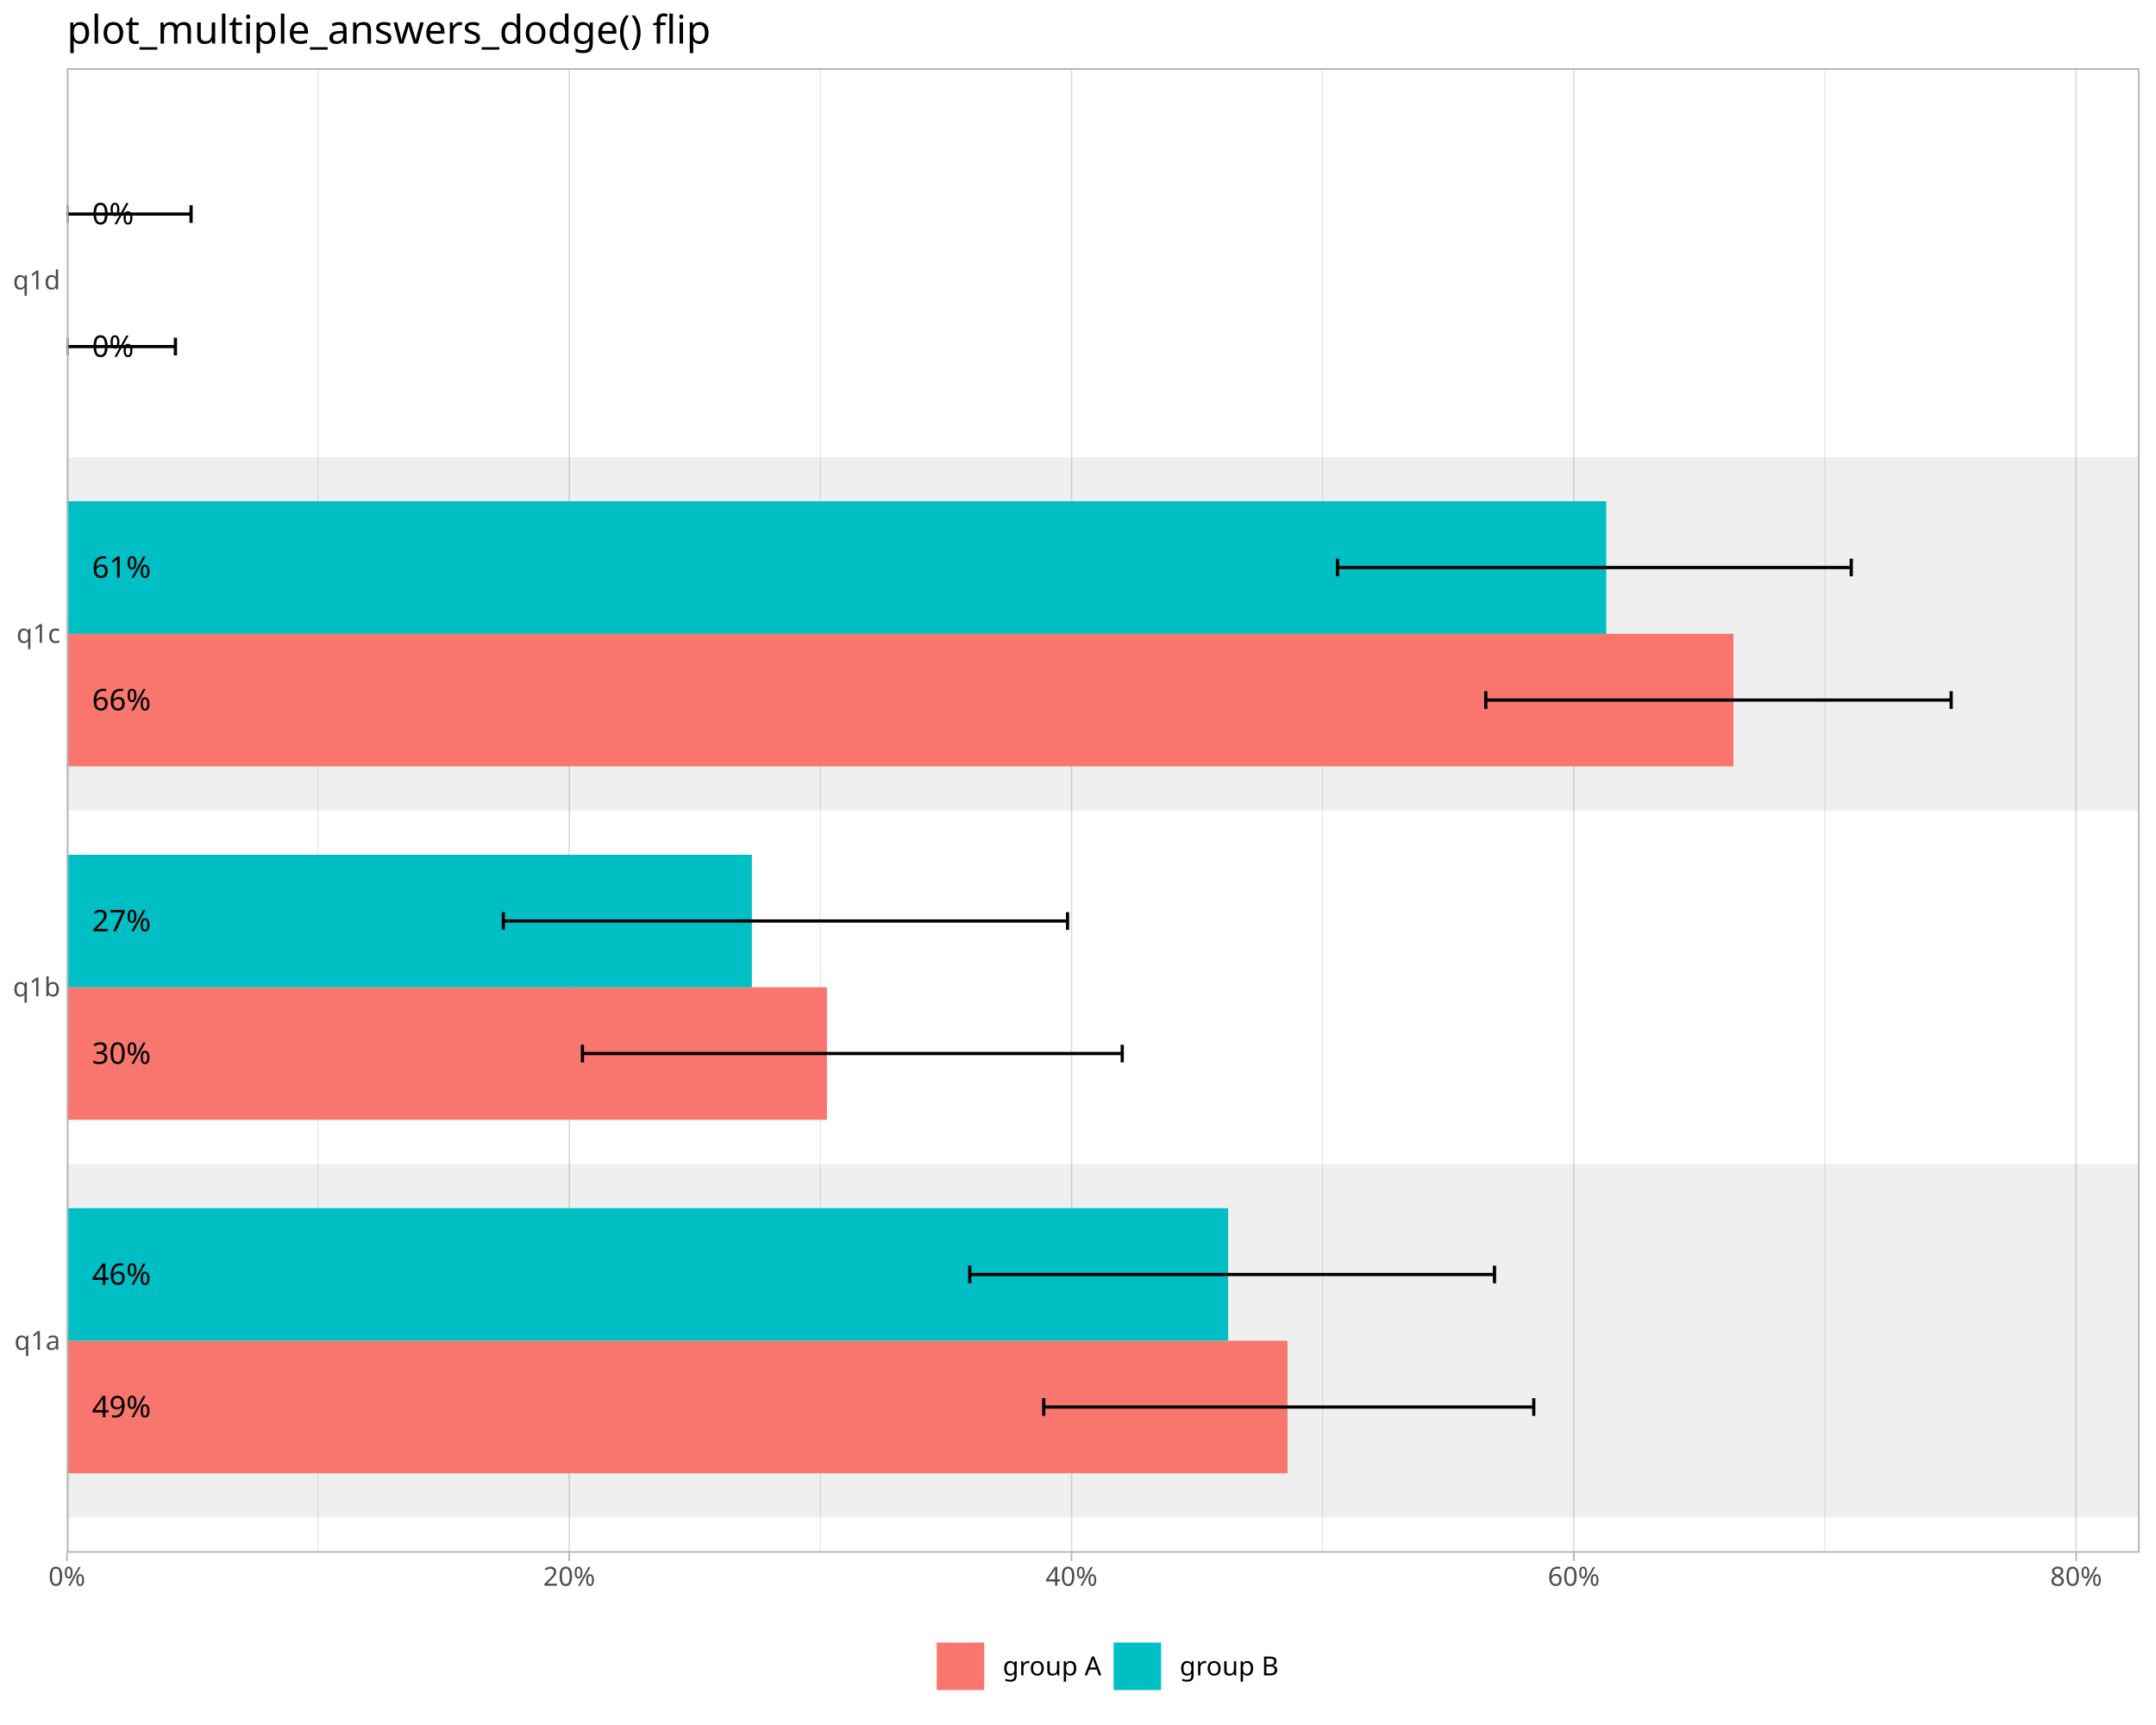
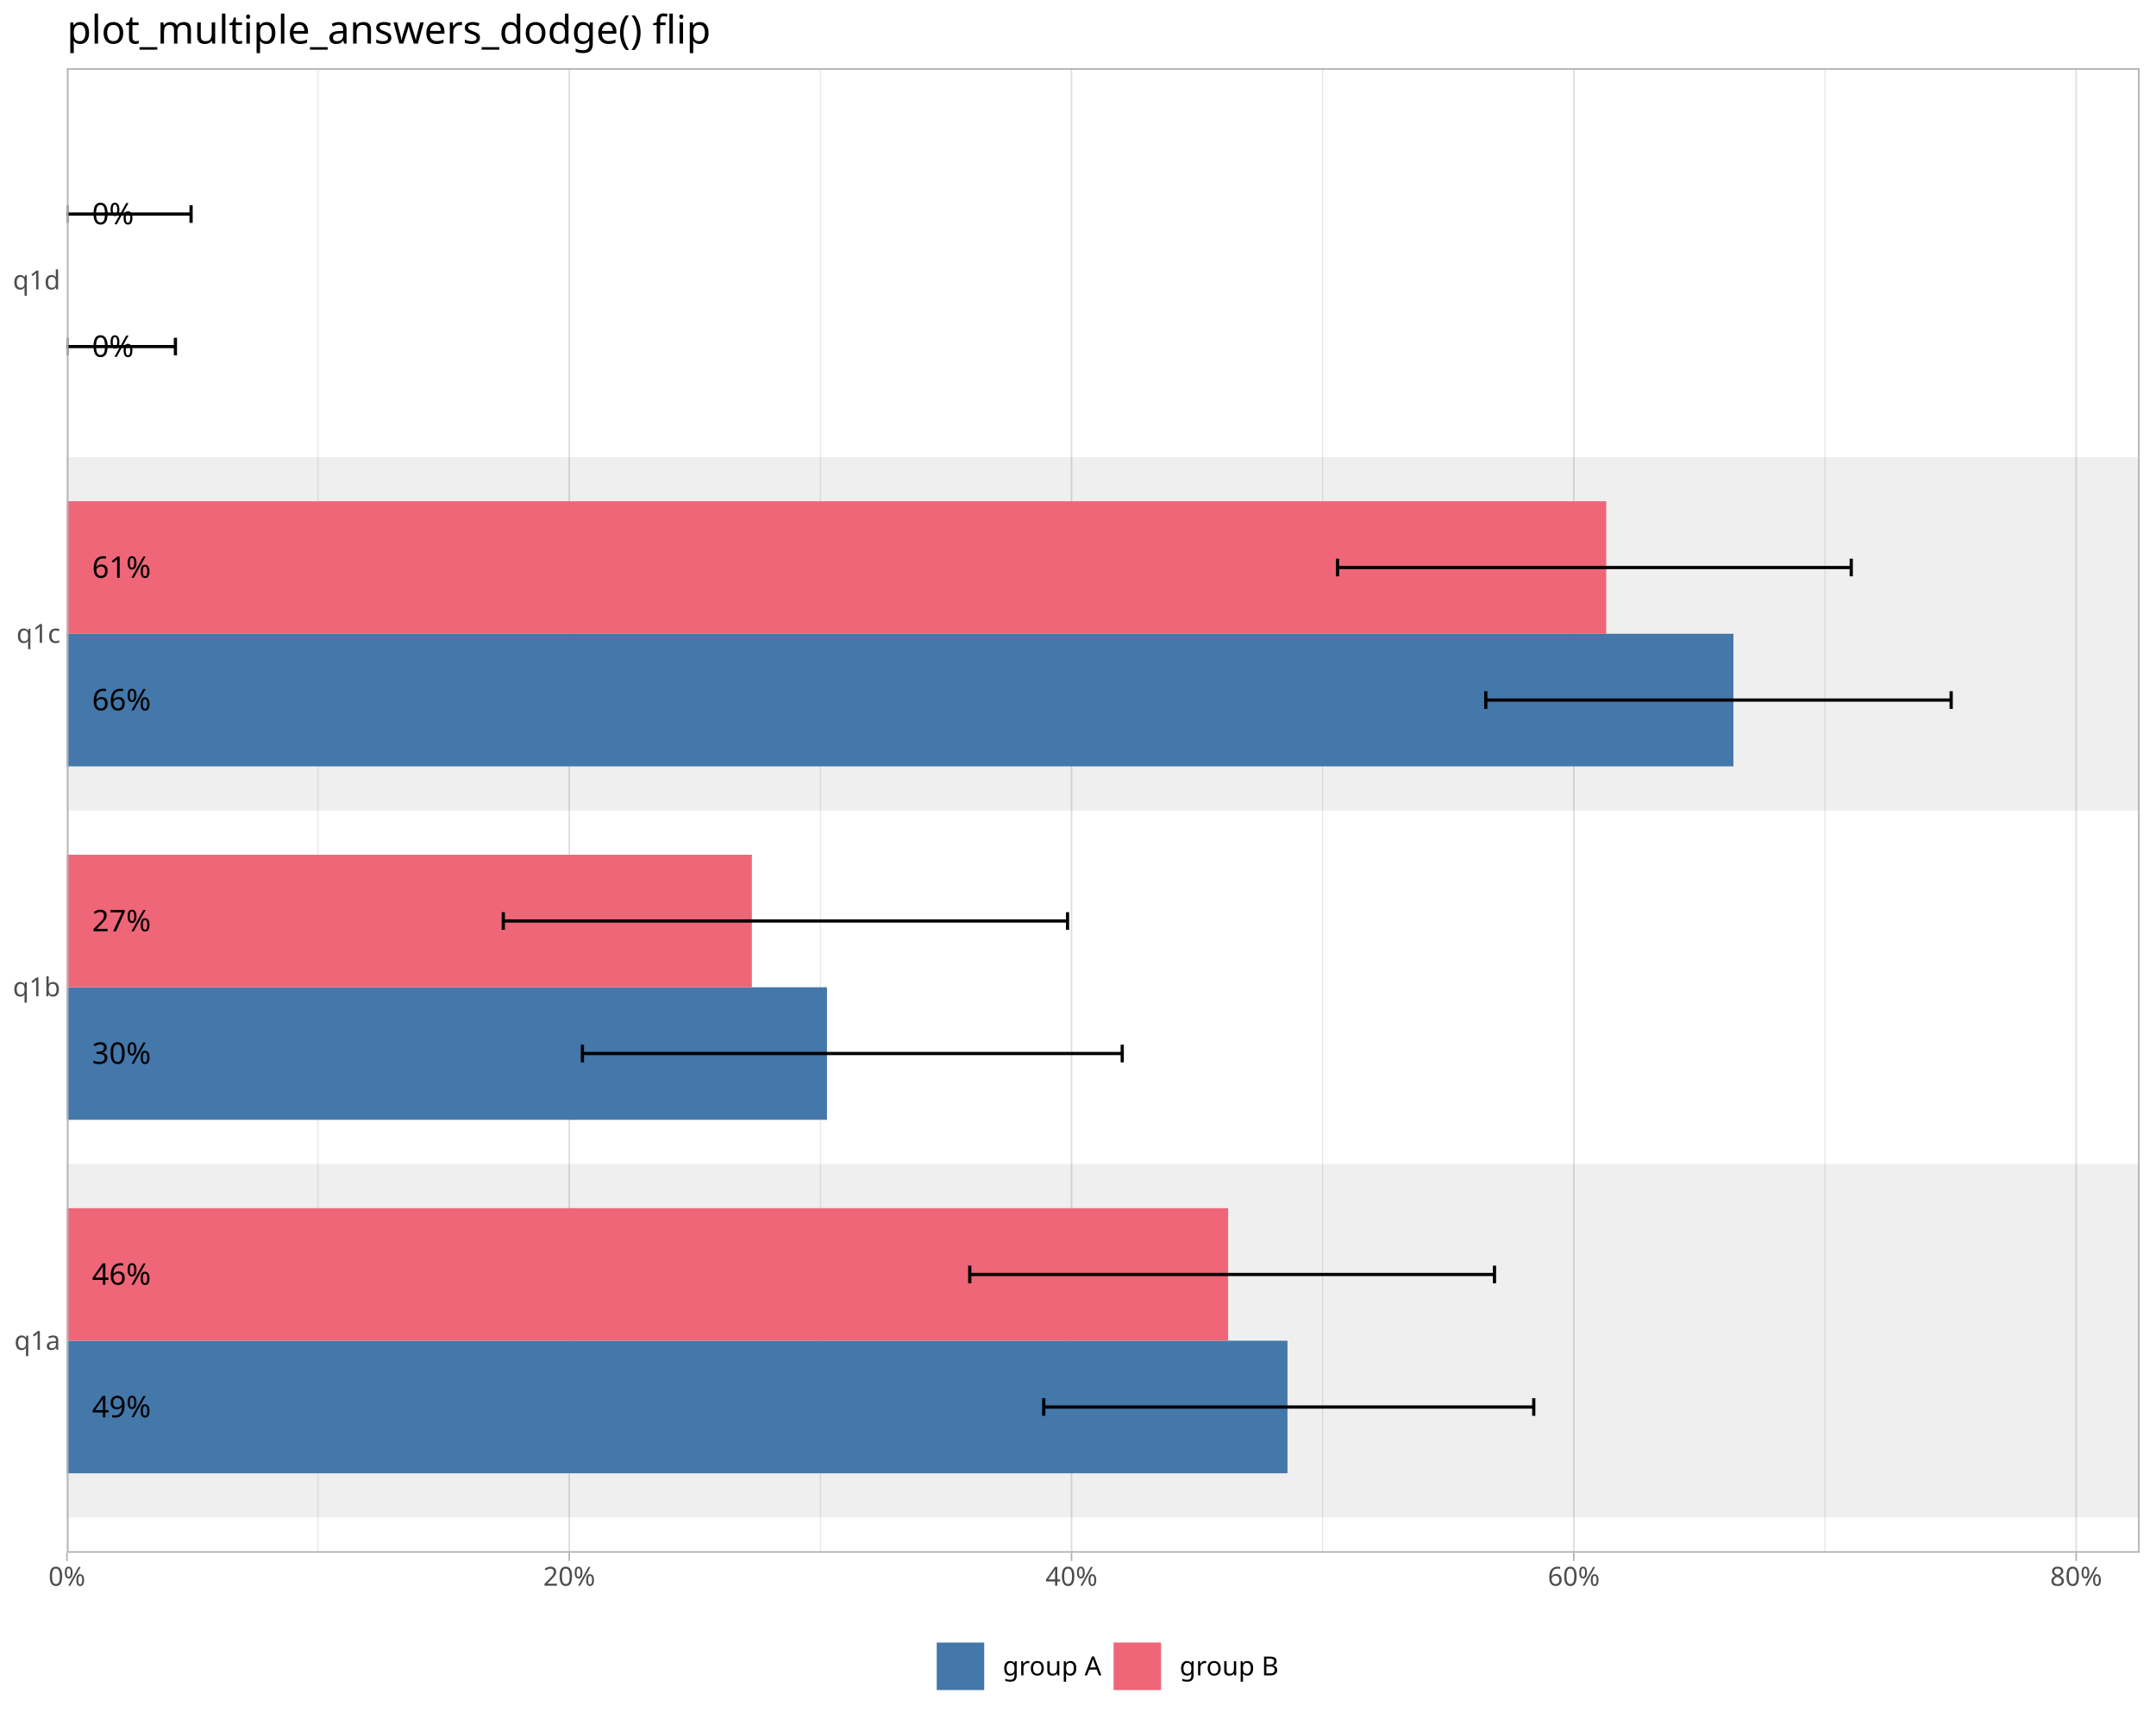
<svg xmlns="http://www.w3.org/2000/svg" class="svglite" data-engine-version="2.0" width="720.00pt" height="576.00pt" viewBox="0 0 720.00 576.00">
  <defs>
    <style type="text/css">
    .svglite line, .svglite polyline, .svglite polygon, .svglite path, .svglite rect, .svglite circle {
      fill: none;
      stroke: #000000;
      stroke-linecap: round;
      stroke-linejoin: round;
      stroke-miterlimit: 10.00;
    }
  </style>
  </defs>
  <rect width="100%" height="100%" style="stroke: none; fill: #FFFFFF;" />
  <defs>
    <clipPath id="cpMC4wMHw3MjAuMDB8MC4wMHw1NzYuMDA=">
      <rect x="0.00" y="0.00" width="720.00" height="576.00" />
    </clipPath>
  </defs>
  <g clip-path="url(#cpMC4wMHw3MjAuMDB8MC4wMHw1NzYuMDA=)">
    <rect x="0.00" y="0.00" width="720.00" height="576.00" style="stroke-width: 1.07; stroke: #FFFFFF; fill: #FFFFFF;" />
  </g>
  <defs>
    <clipPath id="cpMjIuMzV8NzE0LjUyfDIyLjc4fDUxOC41MQ==">
      <rect x="22.35" y="22.78" width="692.17" height="495.72" />
    </clipPath>
  </defs>
  <g clip-path="url(#cpMjIuMzV8NzE0LjUyfDIyLjc4fDUxOC41MQ==)">
    <rect x="22.35" y="22.78" width="692.17" height="495.72" style="stroke-width: 1.07; stroke: none; fill: #FFFFFF;" />
    <polyline points="106.23,518.51 106.23,22.78 " style="stroke-width: 0.27; stroke: #DEDEDE; stroke-linecap: butt;" />
    <polyline points="273.97,518.51 273.97,22.78 " style="stroke-width: 0.27; stroke: #DEDEDE; stroke-linecap: butt;" />
    <polyline points="441.71,518.51 441.71,22.78 " style="stroke-width: 0.27; stroke: #DEDEDE; stroke-linecap: butt;" />
    <polyline points="609.46,518.51 609.46,22.78 " style="stroke-width: 0.27; stroke: #DEDEDE; stroke-linecap: butt;" />
    <polyline points="22.35,518.51 22.35,22.78 " style="stroke-width: 0.53; stroke: #DEDEDE; stroke-linecap: butt;" />
    <polyline points="190.10,518.51 190.10,22.78 " style="stroke-width: 0.53; stroke: #DEDEDE; stroke-linecap: butt;" />
    <polyline points="357.84,518.51 357.84,22.78 " style="stroke-width: 0.53; stroke: #DEDEDE; stroke-linecap: butt;" />
    <polyline points="525.58,518.51 525.58,22.78 " style="stroke-width: 0.53; stroke: #DEDEDE; stroke-linecap: butt;" />
    <polyline points="693.33,518.51 693.33,22.78 " style="stroke-width: 0.53; stroke: #DEDEDE; stroke-linecap: butt;" />
    <rect x="22.35" y="388.68" width="692.17" height="118.03" style="stroke-width: 1.07; stroke: none; stroke-linecap: butt; stroke-linejoin: miter; fill: #111111; fill-opacity: 0.067;" />
    <rect x="22.35" y="270.65" width="692.17" height="118.03" style="stroke-width: 1.07; stroke: none; stroke-linecap: butt; stroke-linejoin: miter;" />
    <rect x="22.35" y="152.62" width="692.17" height="118.03" style="stroke-width: 1.07; stroke: none; stroke-linecap: butt; stroke-linejoin: miter; fill: #111111; fill-opacity: 0.067;" />
    <rect x="22.35" y="34.59" width="692.17" height="118.03" style="stroke-width: 1.07; stroke: none; stroke-linecap: butt; stroke-linejoin: miter;" />
-     <rect x="22.35" y="447.69" width="407.60" height="44.26" style="stroke-width: 1.07; stroke: none; stroke-linecap: butt; stroke-linejoin: miter; fill: #F8766D;" />
-     <rect x="22.35" y="403.43" width="387.79" height="44.26" style="stroke-width: 1.07; stroke: none; stroke-linecap: butt; stroke-linejoin: miter; fill: #00BFC4;" />
-     <rect x="22.35" y="329.66" width="253.82" height="44.26" style="stroke-width: 1.07; stroke: none; stroke-linecap: butt; stroke-linejoin: miter; fill: #F8766D;" />
-     <rect x="22.35" y="285.40" width="228.74" height="44.26" style="stroke-width: 1.07; stroke: none; stroke-linecap: butt; stroke-linejoin: miter; fill: #00BFC4;" />
-     <rect x="22.35" y="211.63" width="556.53" height="44.26" style="stroke-width: 1.07; stroke: none; stroke-linecap: butt; stroke-linejoin: miter; fill: #F8766D;" />
-     <rect x="22.35" y="167.37" width="514.05" height="44.26" style="stroke-width: 1.07; stroke: none; stroke-linecap: butt; stroke-linejoin: miter; fill: #00BFC4;" />
-     <rect x="22.35" y="93.60" width="0.00" height="44.26" style="stroke-width: 1.07; stroke: none; stroke-linecap: butt; stroke-linejoin: miter; fill: #F8766D;" />
-     <rect x="22.35" y="49.34" width="0.00" height="44.26" style="stroke-width: 1.07; stroke: none; stroke-linecap: butt; stroke-linejoin: miter; fill: #00BFC4;" />
+     <rect x="22.35" y="447.69" width="407.60" height="44.26" style="stroke-width: 1.07; stroke: none; stroke-linecap: butt; stroke-linejoin: miter; fill: #4477AA;" />
+     <rect x="22.35" y="403.43" width="387.79" height="44.26" style="stroke-width: 1.07; stroke: none; stroke-linecap: butt; stroke-linejoin: miter; fill: #EE6677;" />
+     <rect x="22.35" y="329.66" width="253.82" height="44.26" style="stroke-width: 1.07; stroke: none; stroke-linecap: butt; stroke-linejoin: miter; fill: #4477AA;" />
+     <rect x="22.35" y="285.40" width="228.74" height="44.26" style="stroke-width: 1.07; stroke: none; stroke-linecap: butt; stroke-linejoin: miter; fill: #EE6677;" />
+     <rect x="22.35" y="211.63" width="556.53" height="44.26" style="stroke-width: 1.07; stroke: none; stroke-linecap: butt; stroke-linejoin: miter; fill: #4477AA;" />
+     <rect x="22.35" y="167.37" width="514.05" height="44.26" style="stroke-width: 1.07; stroke: none; stroke-linecap: butt; stroke-linejoin: miter; fill: #EE6677;" />
+     <rect x="22.35" y="93.60" width="0.00" height="44.26" style="stroke-width: 1.07; stroke: none; stroke-linecap: butt; stroke-linejoin: miter; fill: #4477AA;" />
+     <rect x="22.35" y="49.34" width="0.00" height="44.26" style="stroke-width: 1.07; stroke: none; stroke-linecap: butt; stroke-linejoin: miter; fill: #EE6677;" />
    <polyline points="512.20,472.77 512.20,466.87 " style="stroke-width: 1.07; stroke-linecap: butt;" />
    <polyline points="512.20,469.82 348.56,469.82 " style="stroke-width: 1.07; stroke-linecap: butt;" />
    <polyline points="348.56,472.77 348.56,466.87 " style="stroke-width: 1.07; stroke-linecap: butt;" />
    <polyline points="499.09,428.51 499.09,422.61 " style="stroke-width: 1.07; stroke-linecap: butt;" />
    <polyline points="499.09,425.56 323.85,425.56 " style="stroke-width: 1.07; stroke-linecap: butt;" />
    <polyline points="323.85,428.51 323.85,422.61 " style="stroke-width: 1.07; stroke-linecap: butt;" />
    <polyline points="374.77,354.74 374.77,348.84 " style="stroke-width: 1.07; stroke-linecap: butt;" />
    <polyline points="374.77,351.79 194.50,351.79 " style="stroke-width: 1.07; stroke-linecap: butt;" />
    <polyline points="194.50,354.74 194.50,348.84 " style="stroke-width: 1.07; stroke-linecap: butt;" />
    <polyline points="356.51,310.48 356.51,304.58 " style="stroke-width: 1.07; stroke-linecap: butt;" />
    <polyline points="356.51,307.53 168.08,307.53 " style="stroke-width: 1.07; stroke-linecap: butt;" />
    <polyline points="168.08,310.48 168.08,304.58 " style="stroke-width: 1.07; stroke-linecap: butt;" />
    <polyline points="651.60,236.71 651.60,230.81 " style="stroke-width: 1.07; stroke-linecap: butt;" />
    <polyline points="651.60,233.76 496.18,233.76 " style="stroke-width: 1.07; stroke-linecap: butt;" />
    <polyline points="496.18,236.71 496.18,230.81 " style="stroke-width: 1.07; stroke-linecap: butt;" />
    <polyline points="618.23,192.45 618.23,186.55 " style="stroke-width: 1.07; stroke-linecap: butt;" />
    <polyline points="618.23,189.50 446.67,189.50 " style="stroke-width: 1.07; stroke-linecap: butt;" />
    <polyline points="446.67,192.45 446.67,186.55 " style="stroke-width: 1.07; stroke-linecap: butt;" />
    <polyline points="58.58,118.68 58.58,112.78 " style="stroke-width: 1.07; stroke-linecap: butt;" />
    <polyline points="58.58,115.73 22.35,115.73 " style="stroke-width: 1.07; stroke-linecap: butt;" />
    <polyline points="22.35,118.68 22.35,112.78 " style="stroke-width: 1.07; stroke-linecap: butt;" />
    <polyline points="63.81,74.42 63.81,68.52 " style="stroke-width: 1.07; stroke-linecap: butt;" />
    <polyline points="63.81,71.47 22.35,71.47 " style="stroke-width: 1.07; stroke-linecap: butt;" />
    <polyline points="22.35,74.42 22.35,68.52 " style="stroke-width: 1.07; stroke-linecap: butt;" />
    <text x="30.74" y="473.25" style="font-size: 9.96px; font-family: sans;" textLength="19.93px" lengthAdjust="spacingAndGlyphs">49%</text>
    <text x="30.74" y="428.99" style="font-size: 9.96px; font-family: sans;" textLength="19.93px" lengthAdjust="spacingAndGlyphs">46%</text>
    <text x="30.74" y="355.22" style="font-size: 9.96px; font-family: sans;" textLength="19.93px" lengthAdjust="spacingAndGlyphs">30%</text>
    <text x="30.74" y="310.96" style="font-size: 9.96px; font-family: sans;" textLength="19.93px" lengthAdjust="spacingAndGlyphs">27%</text>
    <text x="30.74" y="237.19" style="font-size: 9.96px; font-family: sans;" textLength="19.93px" lengthAdjust="spacingAndGlyphs">66%</text>
    <text x="30.74" y="192.93" style="font-size: 9.96px; font-family: sans;" textLength="19.93px" lengthAdjust="spacingAndGlyphs">61%</text>
    <text x="30.74" y="119.16" style="font-size: 9.96px; font-family: sans;" textLength="14.39px" lengthAdjust="spacingAndGlyphs">0%</text>
    <text x="30.74" y="74.90" style="font-size: 9.96px; font-family: sans;" textLength="14.39px" lengthAdjust="spacingAndGlyphs">0%</text>
    <rect x="22.35" y="22.78" width="692.17" height="495.72" style="stroke-width: 1.07; stroke: #B3B3B3;" />
  </g>
  <g clip-path="url(#cpMC4wMHw3MjAuMDB8MC4wMHw1NzYuMDA=)">
    <text x="20.16" y="450.72" text-anchor="end" style="font-size: 8.80px; fill: #4D4D4D; font-family: sans;" textLength="14.68px" lengthAdjust="spacingAndGlyphs">q1a</text>
    <text x="20.16" y="332.69" text-anchor="end" style="font-size: 8.80px; fill: #4D4D4D; font-family: sans;" textLength="14.68px" lengthAdjust="spacingAndGlyphs">q1b</text>
    <text x="20.16" y="214.66" text-anchor="end" style="font-size: 8.80px; fill: #4D4D4D; font-family: sans;" textLength="14.19px" lengthAdjust="spacingAndGlyphs">q1c</text>
    <text x="20.16" y="96.63" text-anchor="end" style="font-size: 8.80px; fill: #4D4D4D; font-family: sans;" textLength="14.68px" lengthAdjust="spacingAndGlyphs">q1d</text>
    <polyline points="22.35,521.25 22.35,518.51 " style="stroke-width: 0.53; stroke: #B3B3B3; stroke-linecap: butt;" />
    <polyline points="190.10,521.25 190.10,518.51 " style="stroke-width: 0.53; stroke: #B3B3B3; stroke-linecap: butt;" />
    <polyline points="357.84,521.25 357.84,518.51 " style="stroke-width: 0.53; stroke: #B3B3B3; stroke-linecap: butt;" />
    <polyline points="525.58,521.25 525.58,518.51 " style="stroke-width: 0.53; stroke: #B3B3B3; stroke-linecap: butt;" />
    <polyline points="693.33,521.25 693.33,518.51 " style="stroke-width: 0.53; stroke: #B3B3B3; stroke-linecap: butt;" />
    <text x="22.35" y="529.50" text-anchor="middle" style="font-size: 8.80px; fill: #4D4D4D; font-family: sans;" textLength="12.72px" lengthAdjust="spacingAndGlyphs">0%</text>
    <text x="190.10" y="529.50" text-anchor="middle" style="font-size: 8.80px; fill: #4D4D4D; font-family: sans;" textLength="17.61px" lengthAdjust="spacingAndGlyphs">20%</text>
    <text x="357.84" y="529.50" text-anchor="middle" style="font-size: 8.80px; fill: #4D4D4D; font-family: sans;" textLength="17.61px" lengthAdjust="spacingAndGlyphs">40%</text>
    <text x="525.58" y="529.50" text-anchor="middle" style="font-size: 8.80px; fill: #4D4D4D; font-family: sans;" textLength="17.61px" lengthAdjust="spacingAndGlyphs">60%</text>
    <text x="693.33" y="529.50" text-anchor="middle" style="font-size: 8.80px; fill: #4D4D4D; font-family: sans;" textLength="17.61px" lengthAdjust="spacingAndGlyphs">80%</text>
    <rect x="306.63" y="542.28" width="123.61" height="28.24" style="stroke-width: 1.07; stroke: none; fill: #FFFFFF;" />
    <rect x="312.11" y="547.76" width="17.28" height="17.28" style="stroke-width: 1.07; stroke: none; fill: #FFFFFF;" />
-     <rect x="312.82" y="548.47" width="15.86" height="15.86" style="stroke-width: 1.07; stroke: none; stroke-linecap: butt; stroke-linejoin: miter; fill: #F8766D;" />
+     <rect x="312.82" y="548.47" width="15.86" height="15.86" style="stroke-width: 1.07; stroke: none; stroke-linecap: butt; stroke-linejoin: miter; fill: #4477AA;" />
    <rect x="371.18" y="547.76" width="17.28" height="17.28" style="stroke-width: 1.07; stroke: none; fill: #FFFFFF;" />
-     <rect x="371.89" y="548.47" width="15.86" height="15.86" style="stroke-width: 1.07; stroke: none; stroke-linecap: butt; stroke-linejoin: miter; fill: #00BFC4;" />
+     <rect x="371.89" y="548.47" width="15.86" height="15.86" style="stroke-width: 1.07; stroke: none; stroke-linecap: butt; stroke-linejoin: miter; fill: #EE6677;" />
    <text x="334.87" y="559.43" style="font-size: 8.80px; font-family: sans;" textLength="30.82px" lengthAdjust="spacingAndGlyphs">group A</text>
    <text x="393.94" y="559.43" style="font-size: 8.80px; font-family: sans;" textLength="30.82px" lengthAdjust="spacingAndGlyphs">group B</text>
    <text x="22.35" y="14.56" style="font-size: 13.20px; font-family: sans;" textLength="204.00px" lengthAdjust="spacingAndGlyphs">plot_multiple_answers_dodge() flip</text>
  </g>
</svg>
